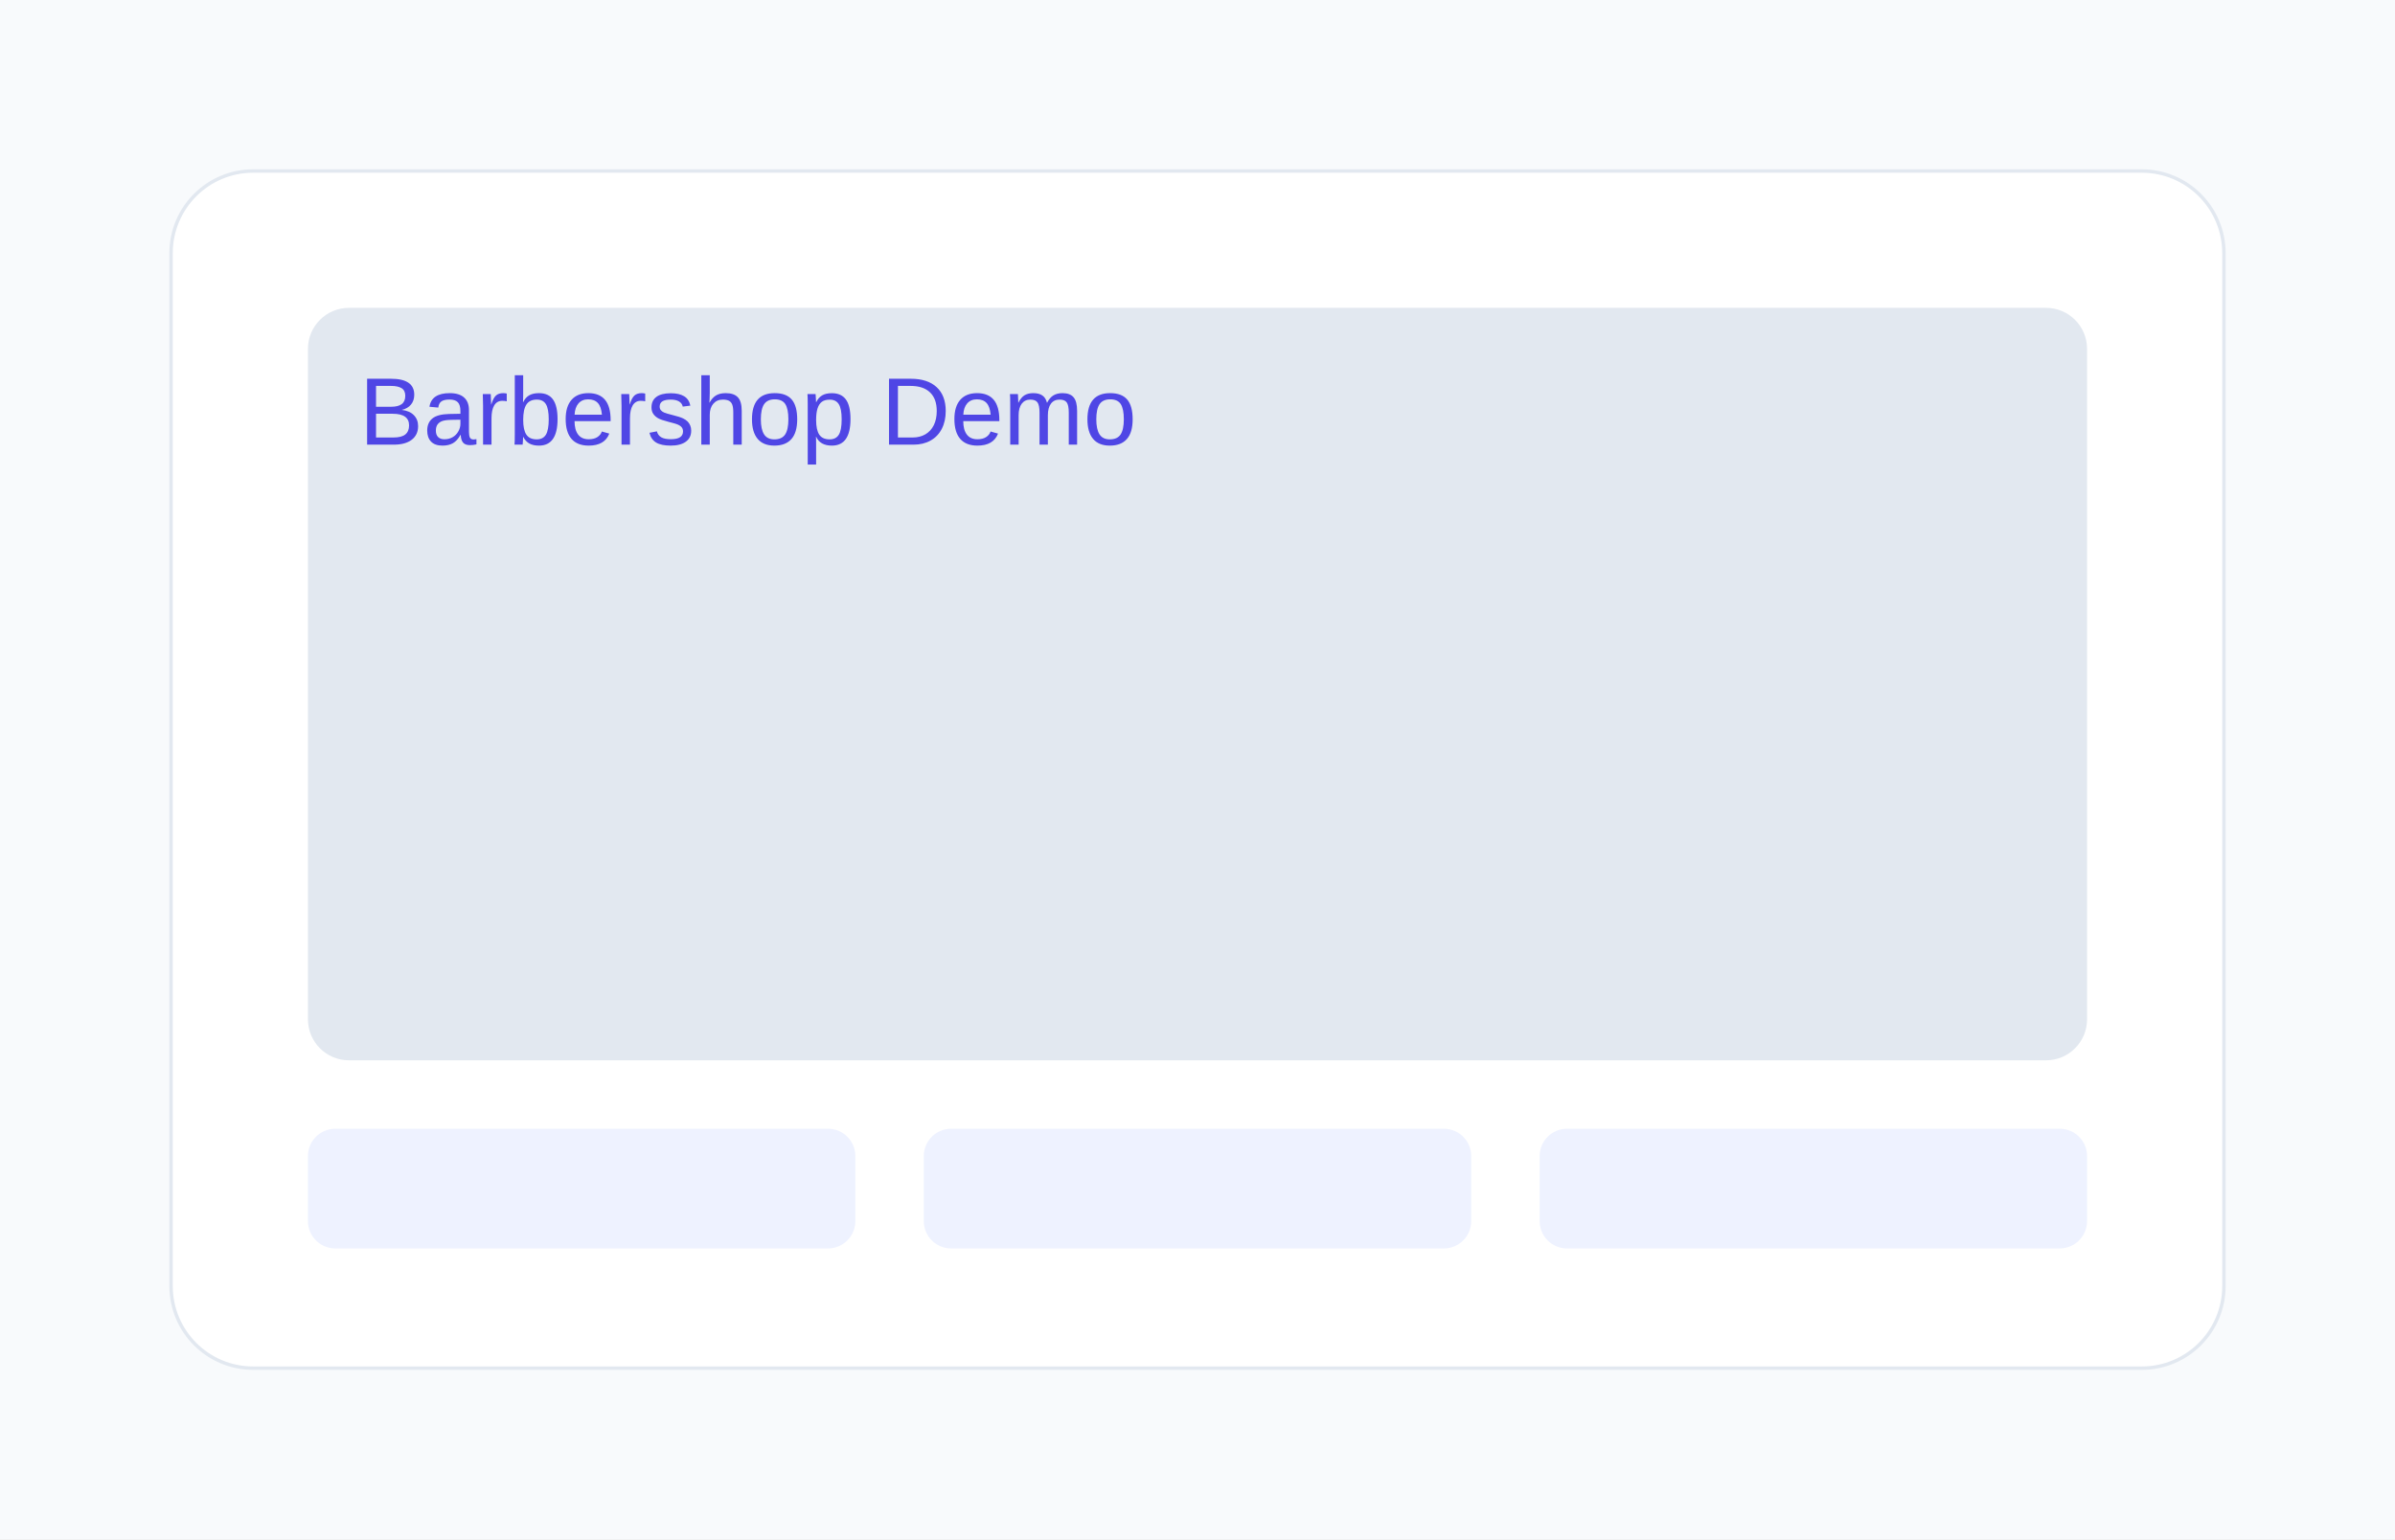
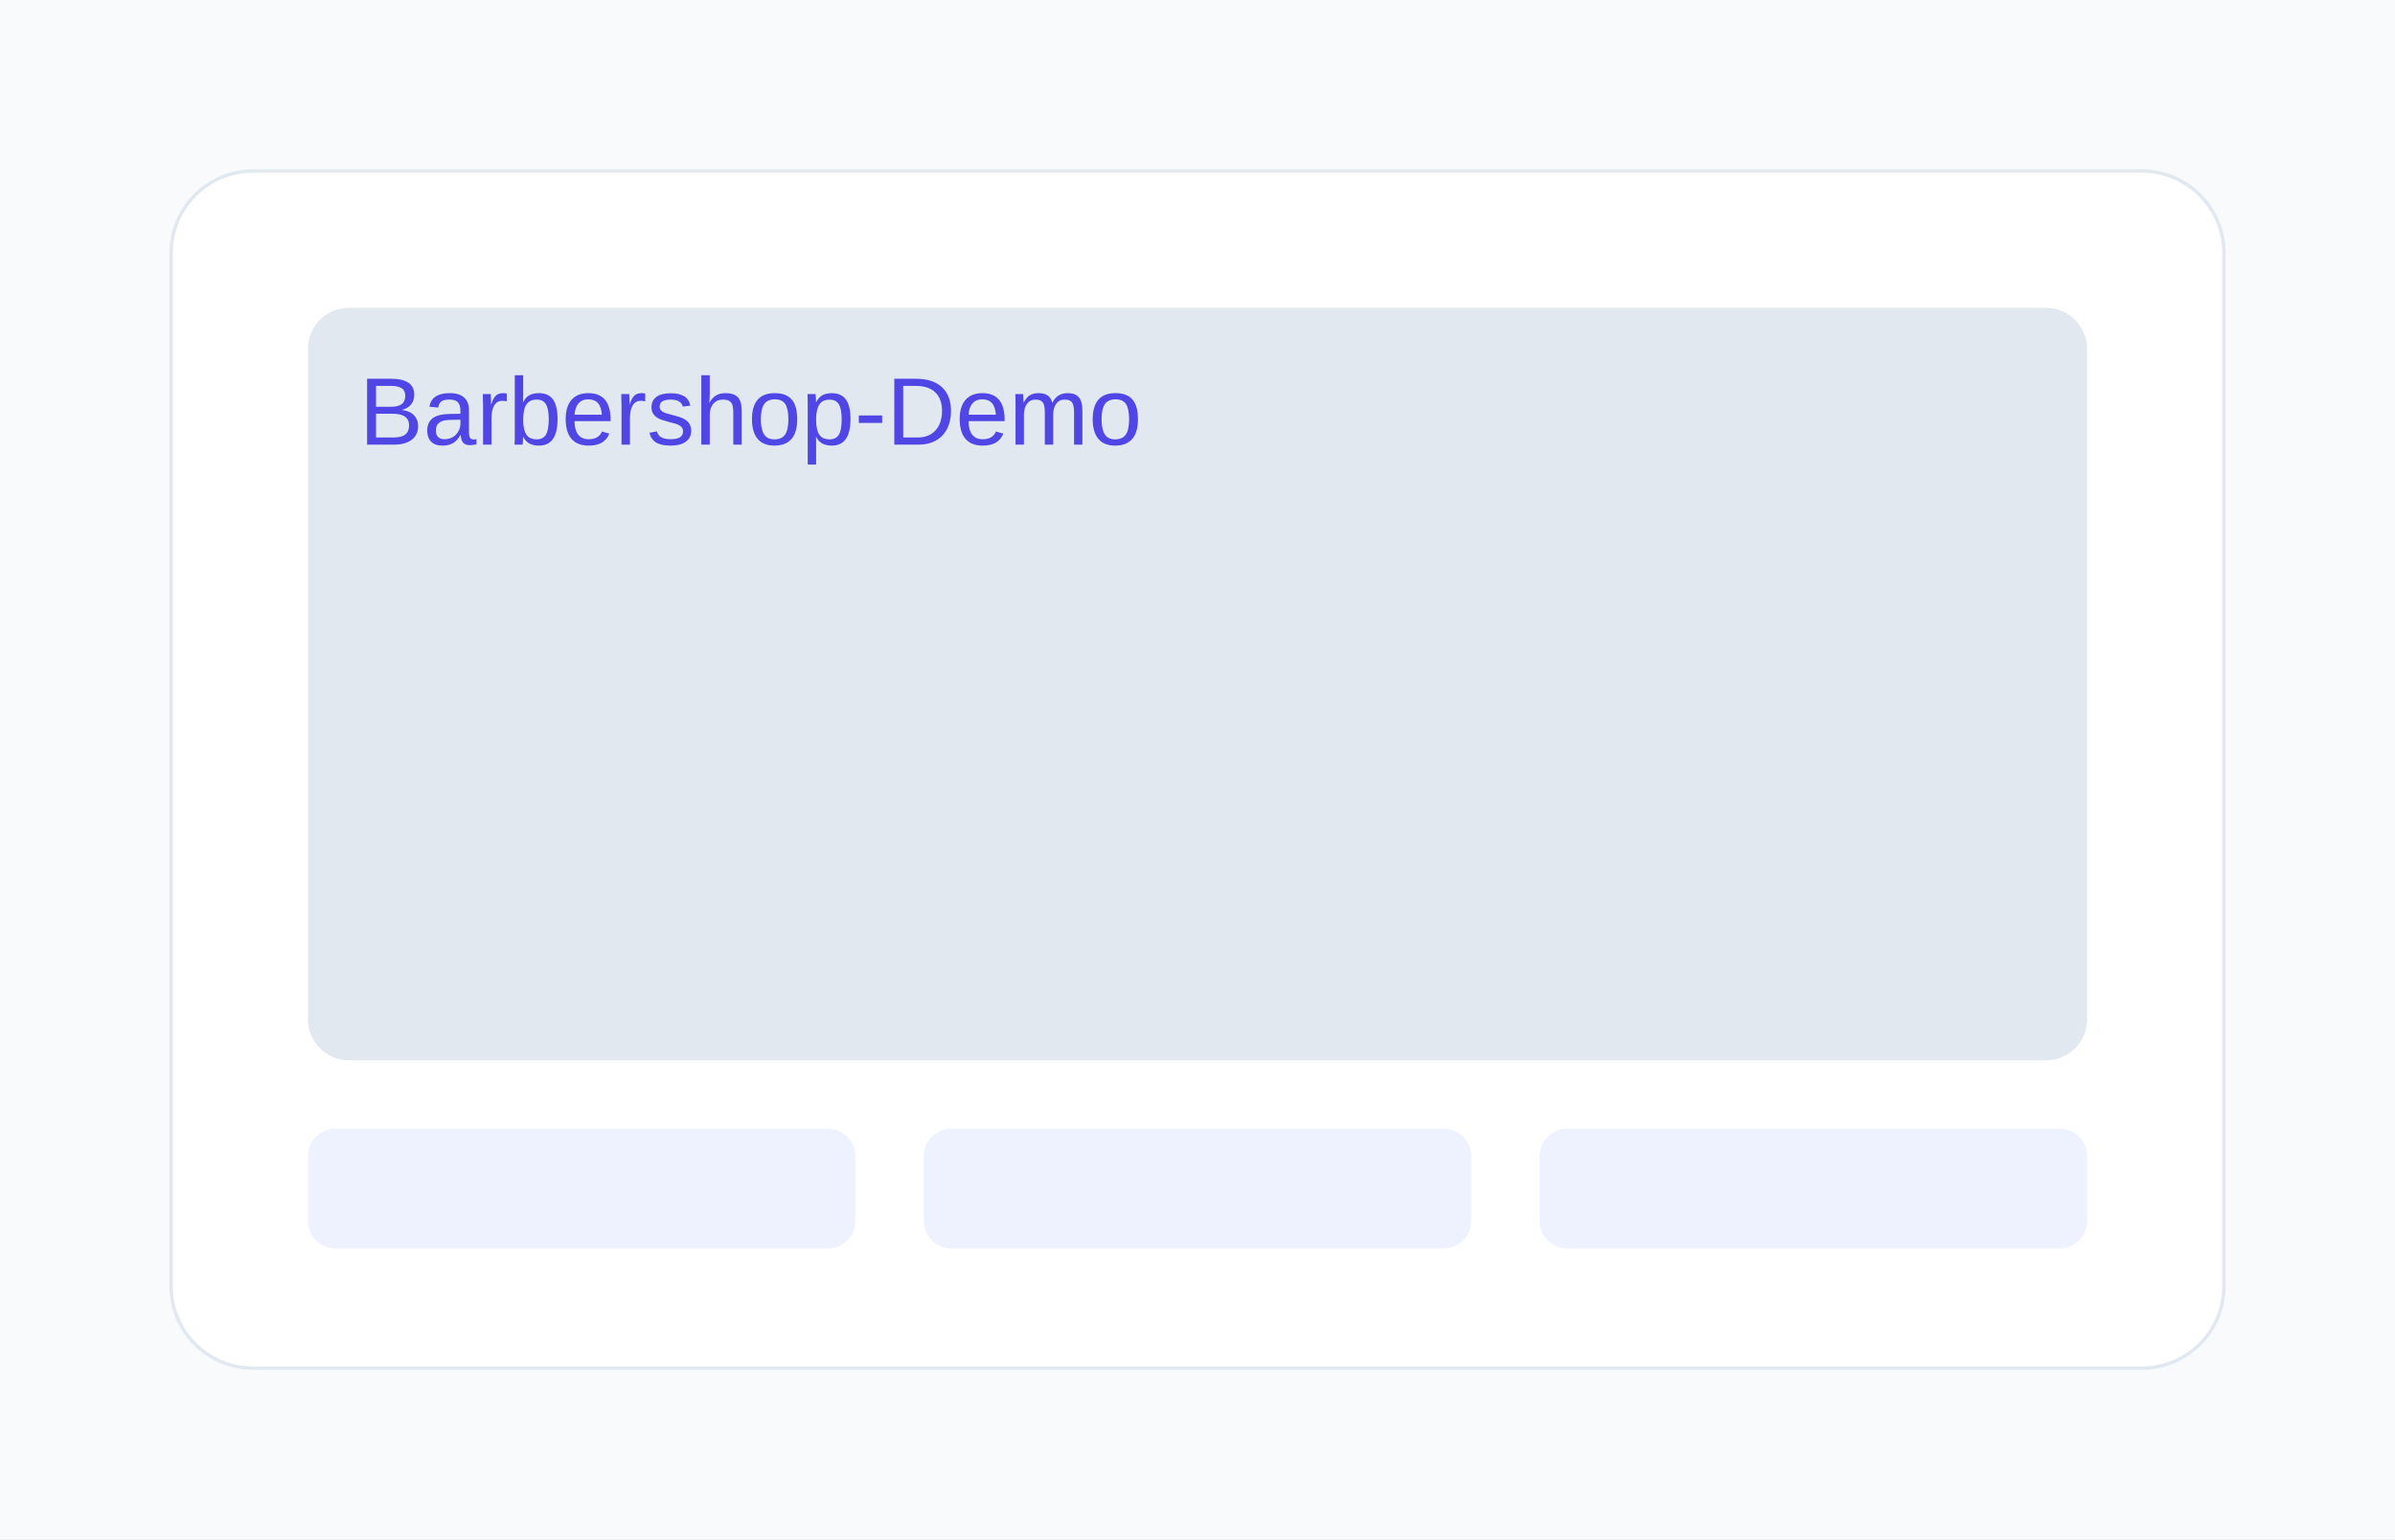
<svg xmlns="http://www.w3.org/2000/svg" width="700" height="450" viewBox="0 0 700 450" fill="none">
  <rect width="700" height="450" fill="#F8FAFC" />
  <rect x="50" y="50" width="600" height="350" rx="24" fill="white" stroke="#E2E8F0" />
  <rect x="90" y="90" width="520" height="220" rx="12" fill="#E2E8F0" />
  <rect x="90" y="330" width="160" height="35" rx="8" fill="#EEF2FF" />
  <rect x="270" y="330" width="160" height="35" rx="8" fill="#EEF2FF" />
  <rect x="450" y="330" width="160" height="35" rx="8" fill="#EEF2FF" />
-   <text x="105" y="130" fill="#4F46E5" font-size="28" font-family="Arial">Barbershop Demo</text>
+   <text x="105" y="130" fill="#4F46E5" font-size="28" font-family="Arial">Barbershop-Demo</text>
</svg>
